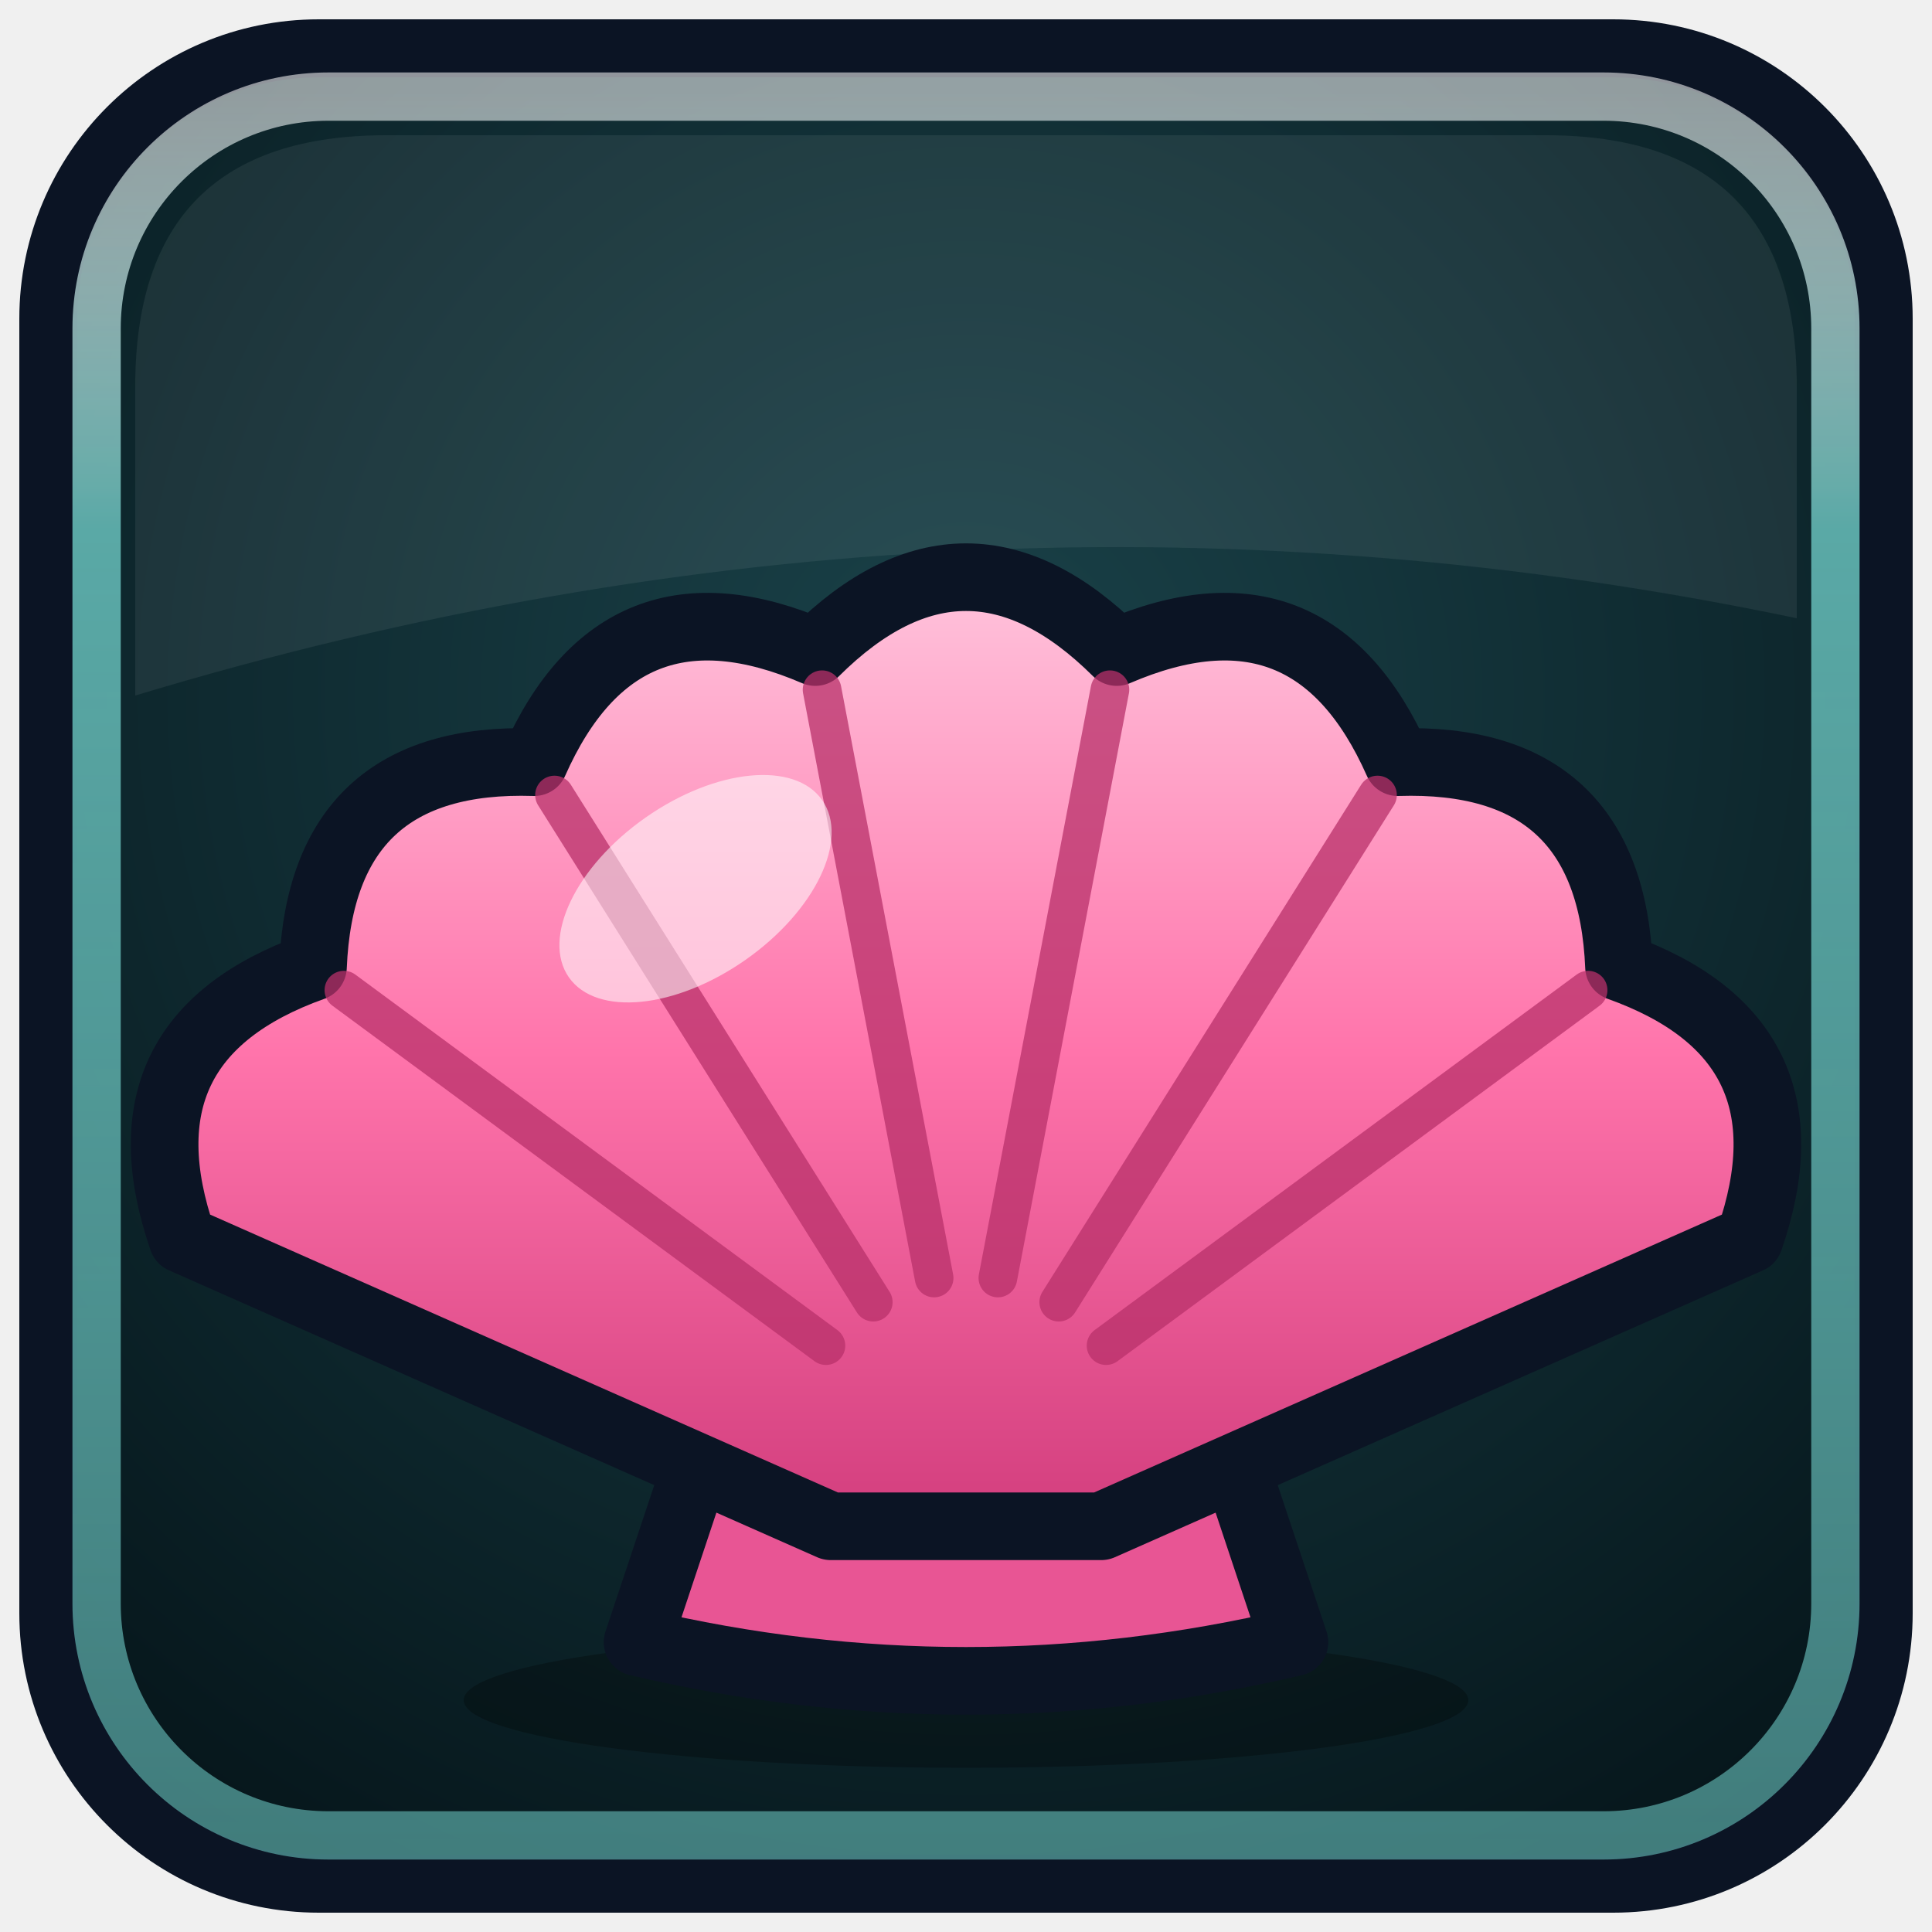
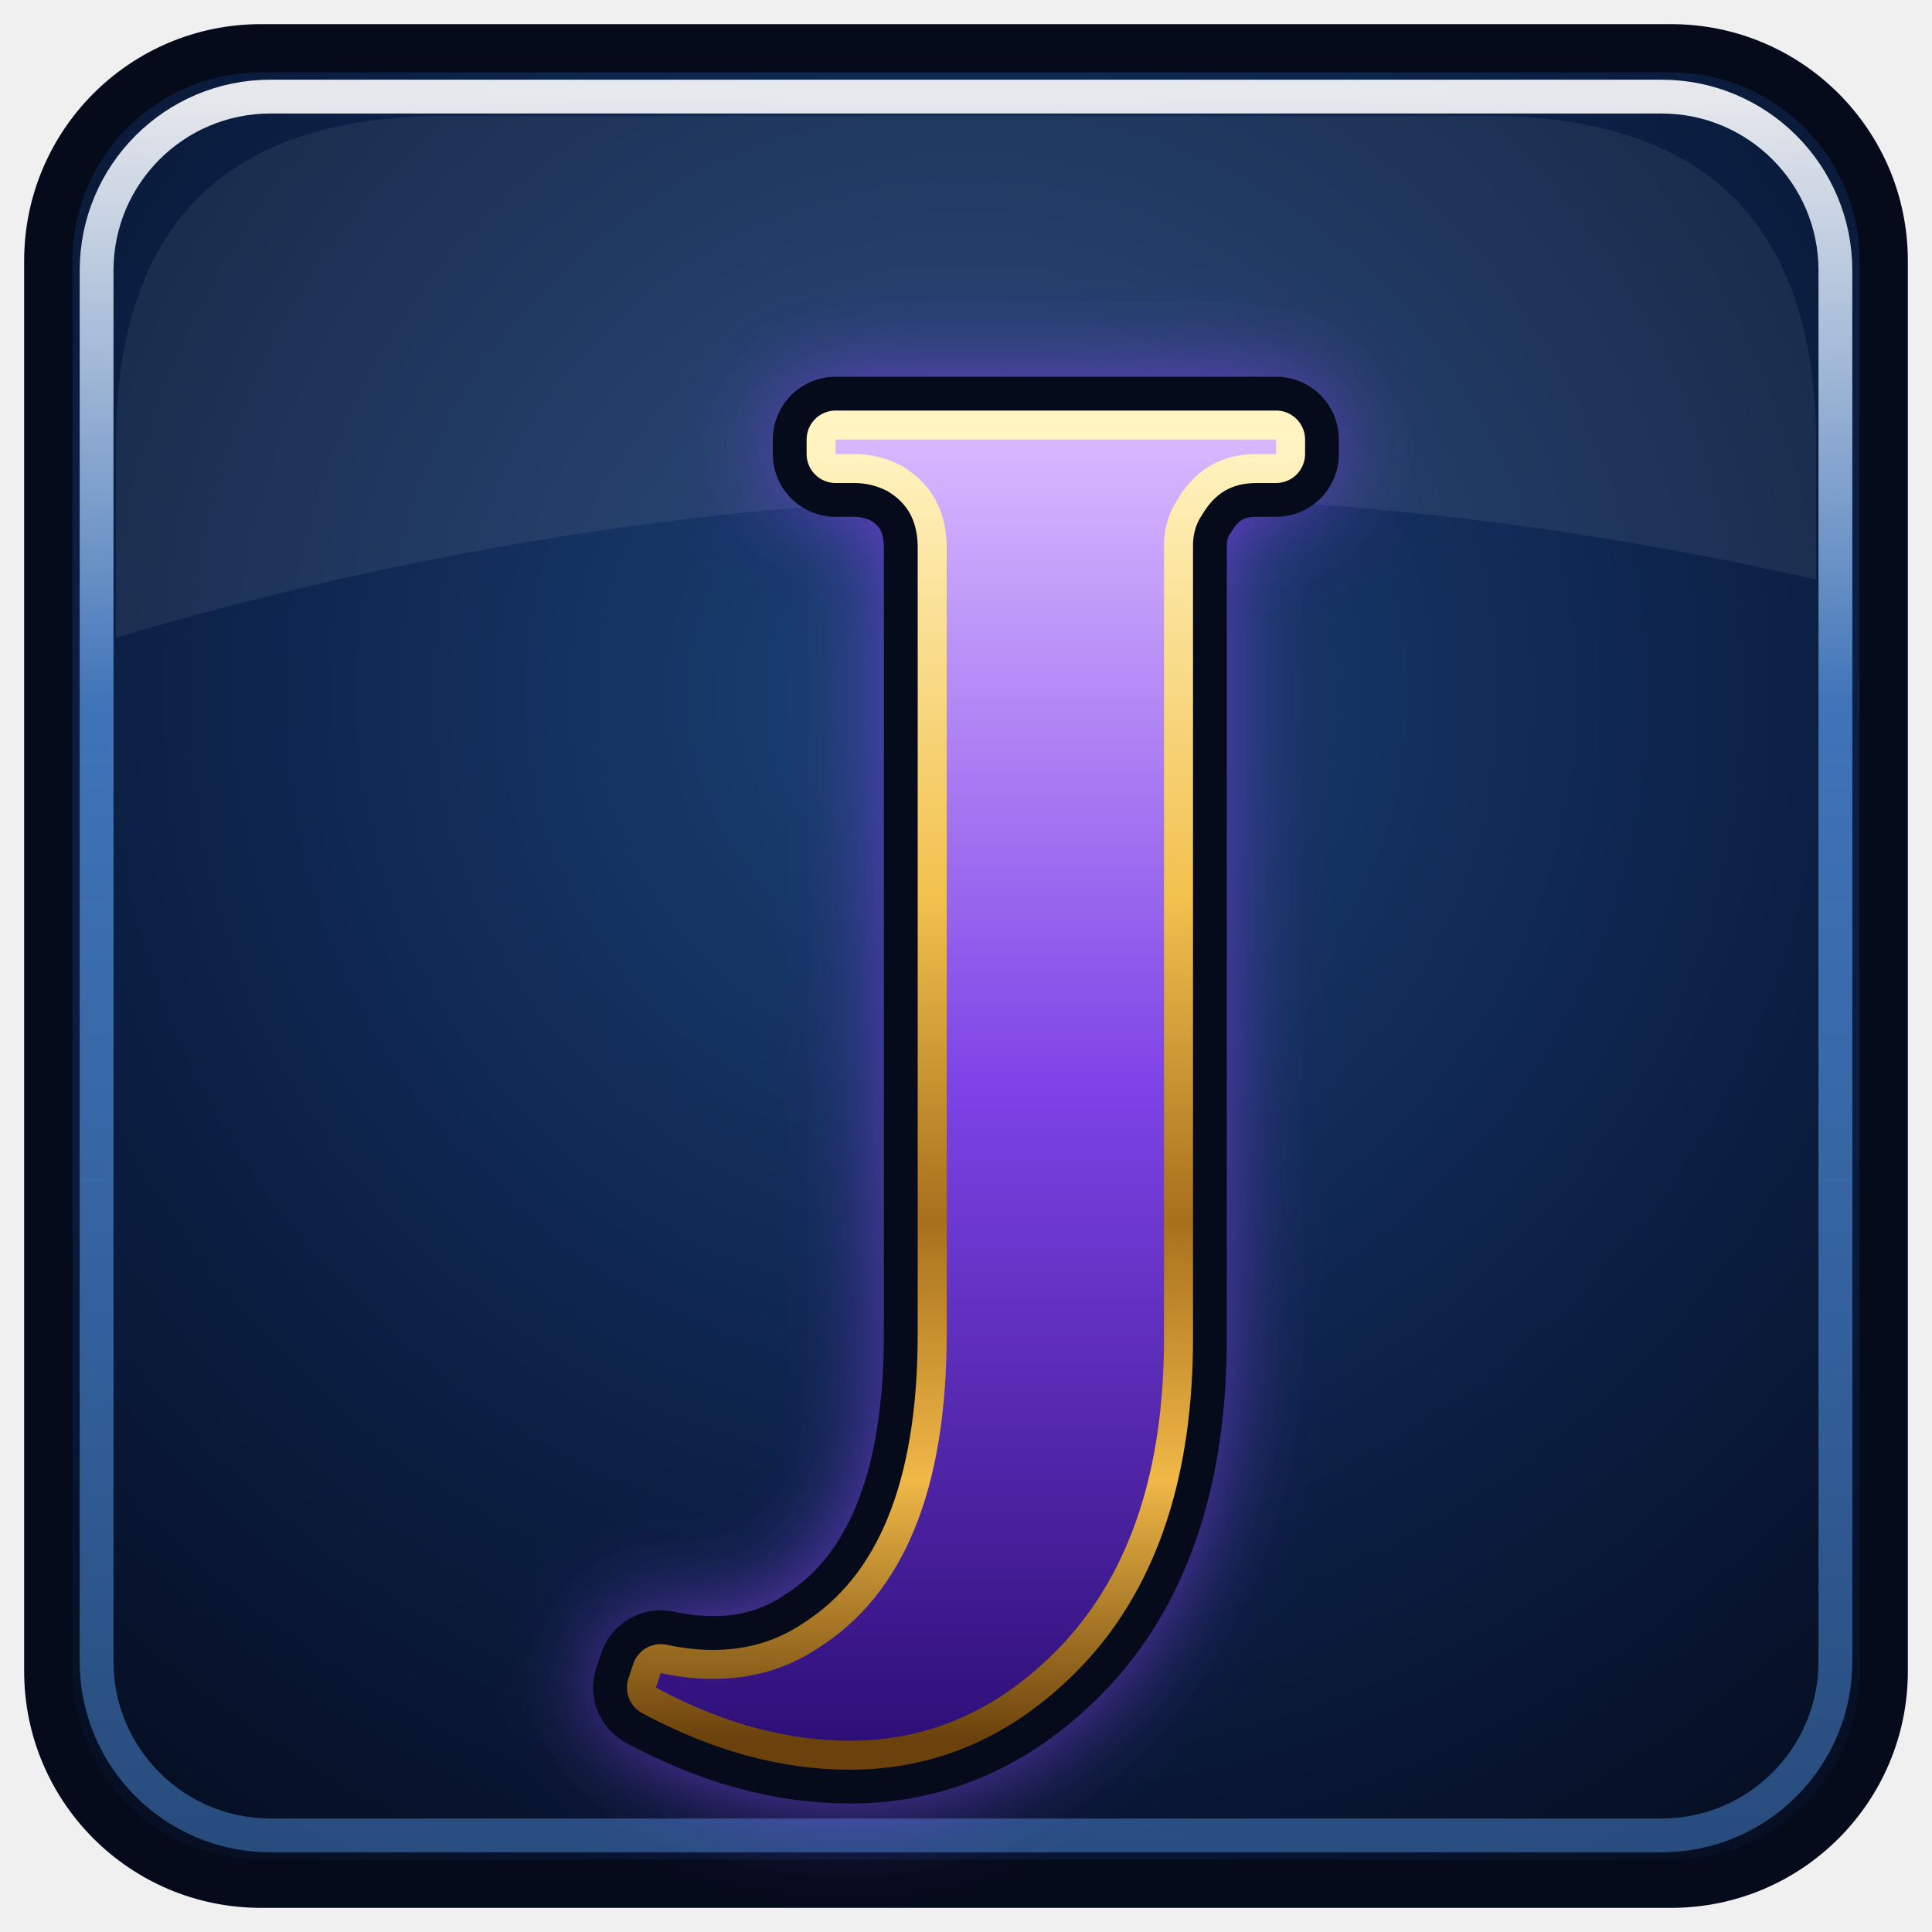
<svg xmlns="http://www.w3.org/2000/svg" width="340" height="340" viewBox="0 0 200 200">
  <defs>
-     <radialGradient id="tile" cx="0.5" cy="0.35" r="0.75">
-       <stop offset="0" stop-color="#1a4249" />
-       <stop offset="0.6" stop-color="#0e282e" />
-       <stop offset="1" stop-color="#06161b" />
+     <radialGradient id="navy" cx="0.5" cy="0.35" r="0.75">
+       <stop offset="0" stop-color="#1b4377" />
+       <stop offset="0.6" stop-color="#0c2147" />
+       <stop offset="1" stop-color="#060f24" />
    </radialGradient>
+     <linearGradient id="gold" x1="0" y1="0" x2="0" y2="1">
+       <stop offset="0" stop-color="#fff4c2" />
+       <stop offset="0.35" stop-color="#f2c14e" />
+       <stop offset="0.6" stop-color="#a8701c" />
+       <stop offset="0.8" stop-color="#f0b847" />
+       <stop offset="1" stop-color="#6b420c" />
+     </linearGradient>
    <linearGradient id="rim" x1="0" y1="0" x2="0" y2="1">
-       <stop offset="0" stop-color="#ffffff" stop-opacity="0.55" />
-       <stop offset="0.25" stop-color="#5aa9a6" />
-       <stop offset="1" stop-color="#5aa9a6" stop-opacity="0.7" />
+       <stop offset="0" stop-color="#ffffff" stop-opacity="0.9" />
+       <stop offset="0.35" stop-color="#3f74b8" />
+       <stop offset="1" stop-color="#3f74b8" stop-opacity="0.6" />
    </linearGradient>
-     <linearGradient id="body" x1="0" y1="0" x2="0" y2="1">
-       <stop offset="0" stop-color="#ffc4dc" />
-       <stop offset="0.5" stop-color="#ff74ab" />
-       <stop offset="1" stop-color="#d23d7d" />
+     <filter id="glow" x="-40%" y="-40%" width="180%" height="180%">
+       <feGaussianBlur stdDeviation="5" />
+     </filter>
+     <filter id="softGlow" x="-50%" y="-50%" width="200%" height="200%">
+       <feGaussianBlur stdDeviation="10" />
+     </filter>
+   </defs>
+   <rect x="5" y="5" width="190" height="190" rx="22" fill="url(#navy)" stroke="#050b1a" stroke-width="5" />
+   <path d="M12 46 Q12 12 46 12 L154 12 Q188 12 188 46 L188 60 Q100 40 12 66 Z" fill="#ffffff" opacity="0.07" />
+   <rect x="10" y="10" width="180" height="180" rx="18" fill="none" stroke="url(#rim)" stroke-width="3.5" />
+   <defs>
+     <linearGradient id="face" x1="0" y1="0" x2="0" y2="1">
+       <stop offset="0" stop-color="#d7b8ff" />
+       <stop offset="0.5" stop-color="#7d42e6" />
+       <stop offset="1" stop-color="#2e0f78" />
    </linearGradient>
  </defs>
-   <rect x="5" y="5" width="190" height="190" rx="28" fill="url(#tile)" stroke="#0b1424" stroke-width="6" />
-   <rect x="10" y="10" width="180" height="180" rx="24" fill="none" stroke="url(#rim)" stroke-width="5" />
-   <path d="M14 40 Q14 14 40 14 L160 14 Q186 14 186 40 L186 64 Q100 46 14 72 Z" fill="#ffffff" opacity="0.07" />
-   <ellipse cx="100" cy="176" rx="52" ry="7" fill="#000000" opacity="0.28" />
-   <path d="M74 146 L126 146 L134 170 Q100 178 66 170 Z" fill="#e85594" stroke="#0b1424" stroke-width="7" stroke-linejoin="round" />
-   <path d="M86 158 L18.9 128.3 Q11.7 107.5 32.4 100.1 Q33.3 78.2 55.3 78.9 Q64.2 58.8 84.4 67.5 Q100.0 52.0 115.6 67.5 Q135.8 58.8 144.7 78.9 Q166.7 78.2 167.6 100.1 Q188.3 107.5 181.1 128.3 L114 158 Z" fill="url(#body)" stroke="#0b1424" stroke-width="7" stroke-linejoin="round" />
-   <path d="M85.5 139.3 L35.6 102.5" stroke="#b8306a" stroke-width="4" stroke-linecap="round" opacity="0.75" />
-   <path d="M90.4 134.8 L57.4 82.3" stroke="#b8306a" stroke-width="4" stroke-linecap="round" opacity="0.75" />
-   <path d="M96.7 132.3 L85.1 71.4" stroke="#b8306a" stroke-width="4" stroke-linecap="round" opacity="0.75" />
-   <path d="M103.3 132.3 L114.9 71.4" stroke="#b8306a" stroke-width="4" stroke-linecap="round" opacity="0.75" />
-   <path d="M109.6 134.8 L142.6 82.3" stroke="#b8306a" stroke-width="4" stroke-linecap="round" opacity="0.75" />
-   <path d="M114.5 139.3 L164.4 102.5" stroke="#b8306a" stroke-width="4" stroke-linecap="round" opacity="0.75" />
-   <ellipse cx="72" cy="92" rx="16" ry="9" fill="#ffffff" opacity="0.55" transform="rotate(-35 72 92)" />
+   <g transform="translate(79.6 4.1)">
+     <path d="M50.5 42.9Q45.1 42.9 42.3 47.6Q40.9 49.7 40.9 52.4V134.4Q40.9 154.7 30.6 165.9Q21.1 176.1 8.4 176.1Q-1.5 176.1 -11.7 170.6L-11.2 169.1Q-8.4 169.7 -5.8 169.7Q0.3 169.7 5.1 166.5Q18.4 158.1 18.4 134V52.4Q18.3 46.8 13.7 44.1Q11.4 42.9 8.8 42.9H6.9V41.4H52.5V42.9Z" fill="none" stroke="#7d42e6" stroke-width="12" stroke-linejoin="round" paint-order="stroke" filter="url(#glow)" opacity="0.8" />
+   </g>
+   <g transform="translate(79.6 4.1)">
+     <path d="M50.5 42.9Q45.1 42.9 42.3 47.6Q40.9 49.7 40.9 52.4V134.4Q40.9 154.7 30.6 165.9Q21.1 176.1 8.4 176.1Q-1.5 176.1 -11.7 170.6L-11.2 169.1Q-8.4 169.7 -5.8 169.7Q0.3 169.7 5.1 166.5Q18.4 158.1 18.4 134V52.4Q18.3 46.8 13.7 44.1Q11.4 42.9 8.8 42.9H6.9V41.4H52.5V42.9Z" fill="none" stroke="#050b1a" stroke-width="13" stroke-linejoin="round" paint-order="stroke" />
+   </g>
+   <g transform="translate(79.6 4.1)">
+     <path d="M50.5 42.9Q45.1 42.9 42.3 47.6Q40.9 49.7 40.9 52.4V134.4Q40.9 154.7 30.6 165.9Q21.1 176.1 8.4 176.1Q-1.5 176.1 -11.7 170.6L-11.2 169.1Q-8.4 169.7 -5.8 169.7Q0.3 169.7 5.1 166.5Q18.4 158.1 18.4 134V52.4Q18.3 46.8 13.7 44.1Q11.4 42.9 8.8 42.9H6.9V41.4H52.5V42.9Z" fill="none" stroke="url(#gold)" stroke-width="6" stroke-linejoin="round" paint-order="stroke" />
+   </g>
+   <g transform="translate(79.6 4.1)">
+     <path d="M50.5 42.9Q45.1 42.9 42.3 47.6Q40.9 49.7 40.9 52.4V134.4Q40.9 154.7 30.6 165.9Q21.1 176.1 8.4 176.1Q-1.5 176.1 -11.7 170.6L-11.2 169.1Q-8.4 169.7 -5.8 169.7Q0.3 169.7 5.1 166.5Q18.4 158.1 18.4 134V52.4Q18.3 46.8 13.7 44.1Q11.4 42.9 8.8 42.9H6.9V41.4H52.5V42.9Z" fill="url(#face)" stroke="none" stroke-width="0" stroke-linejoin="round" paint-order="stroke" />
+   </g>
</svg>
